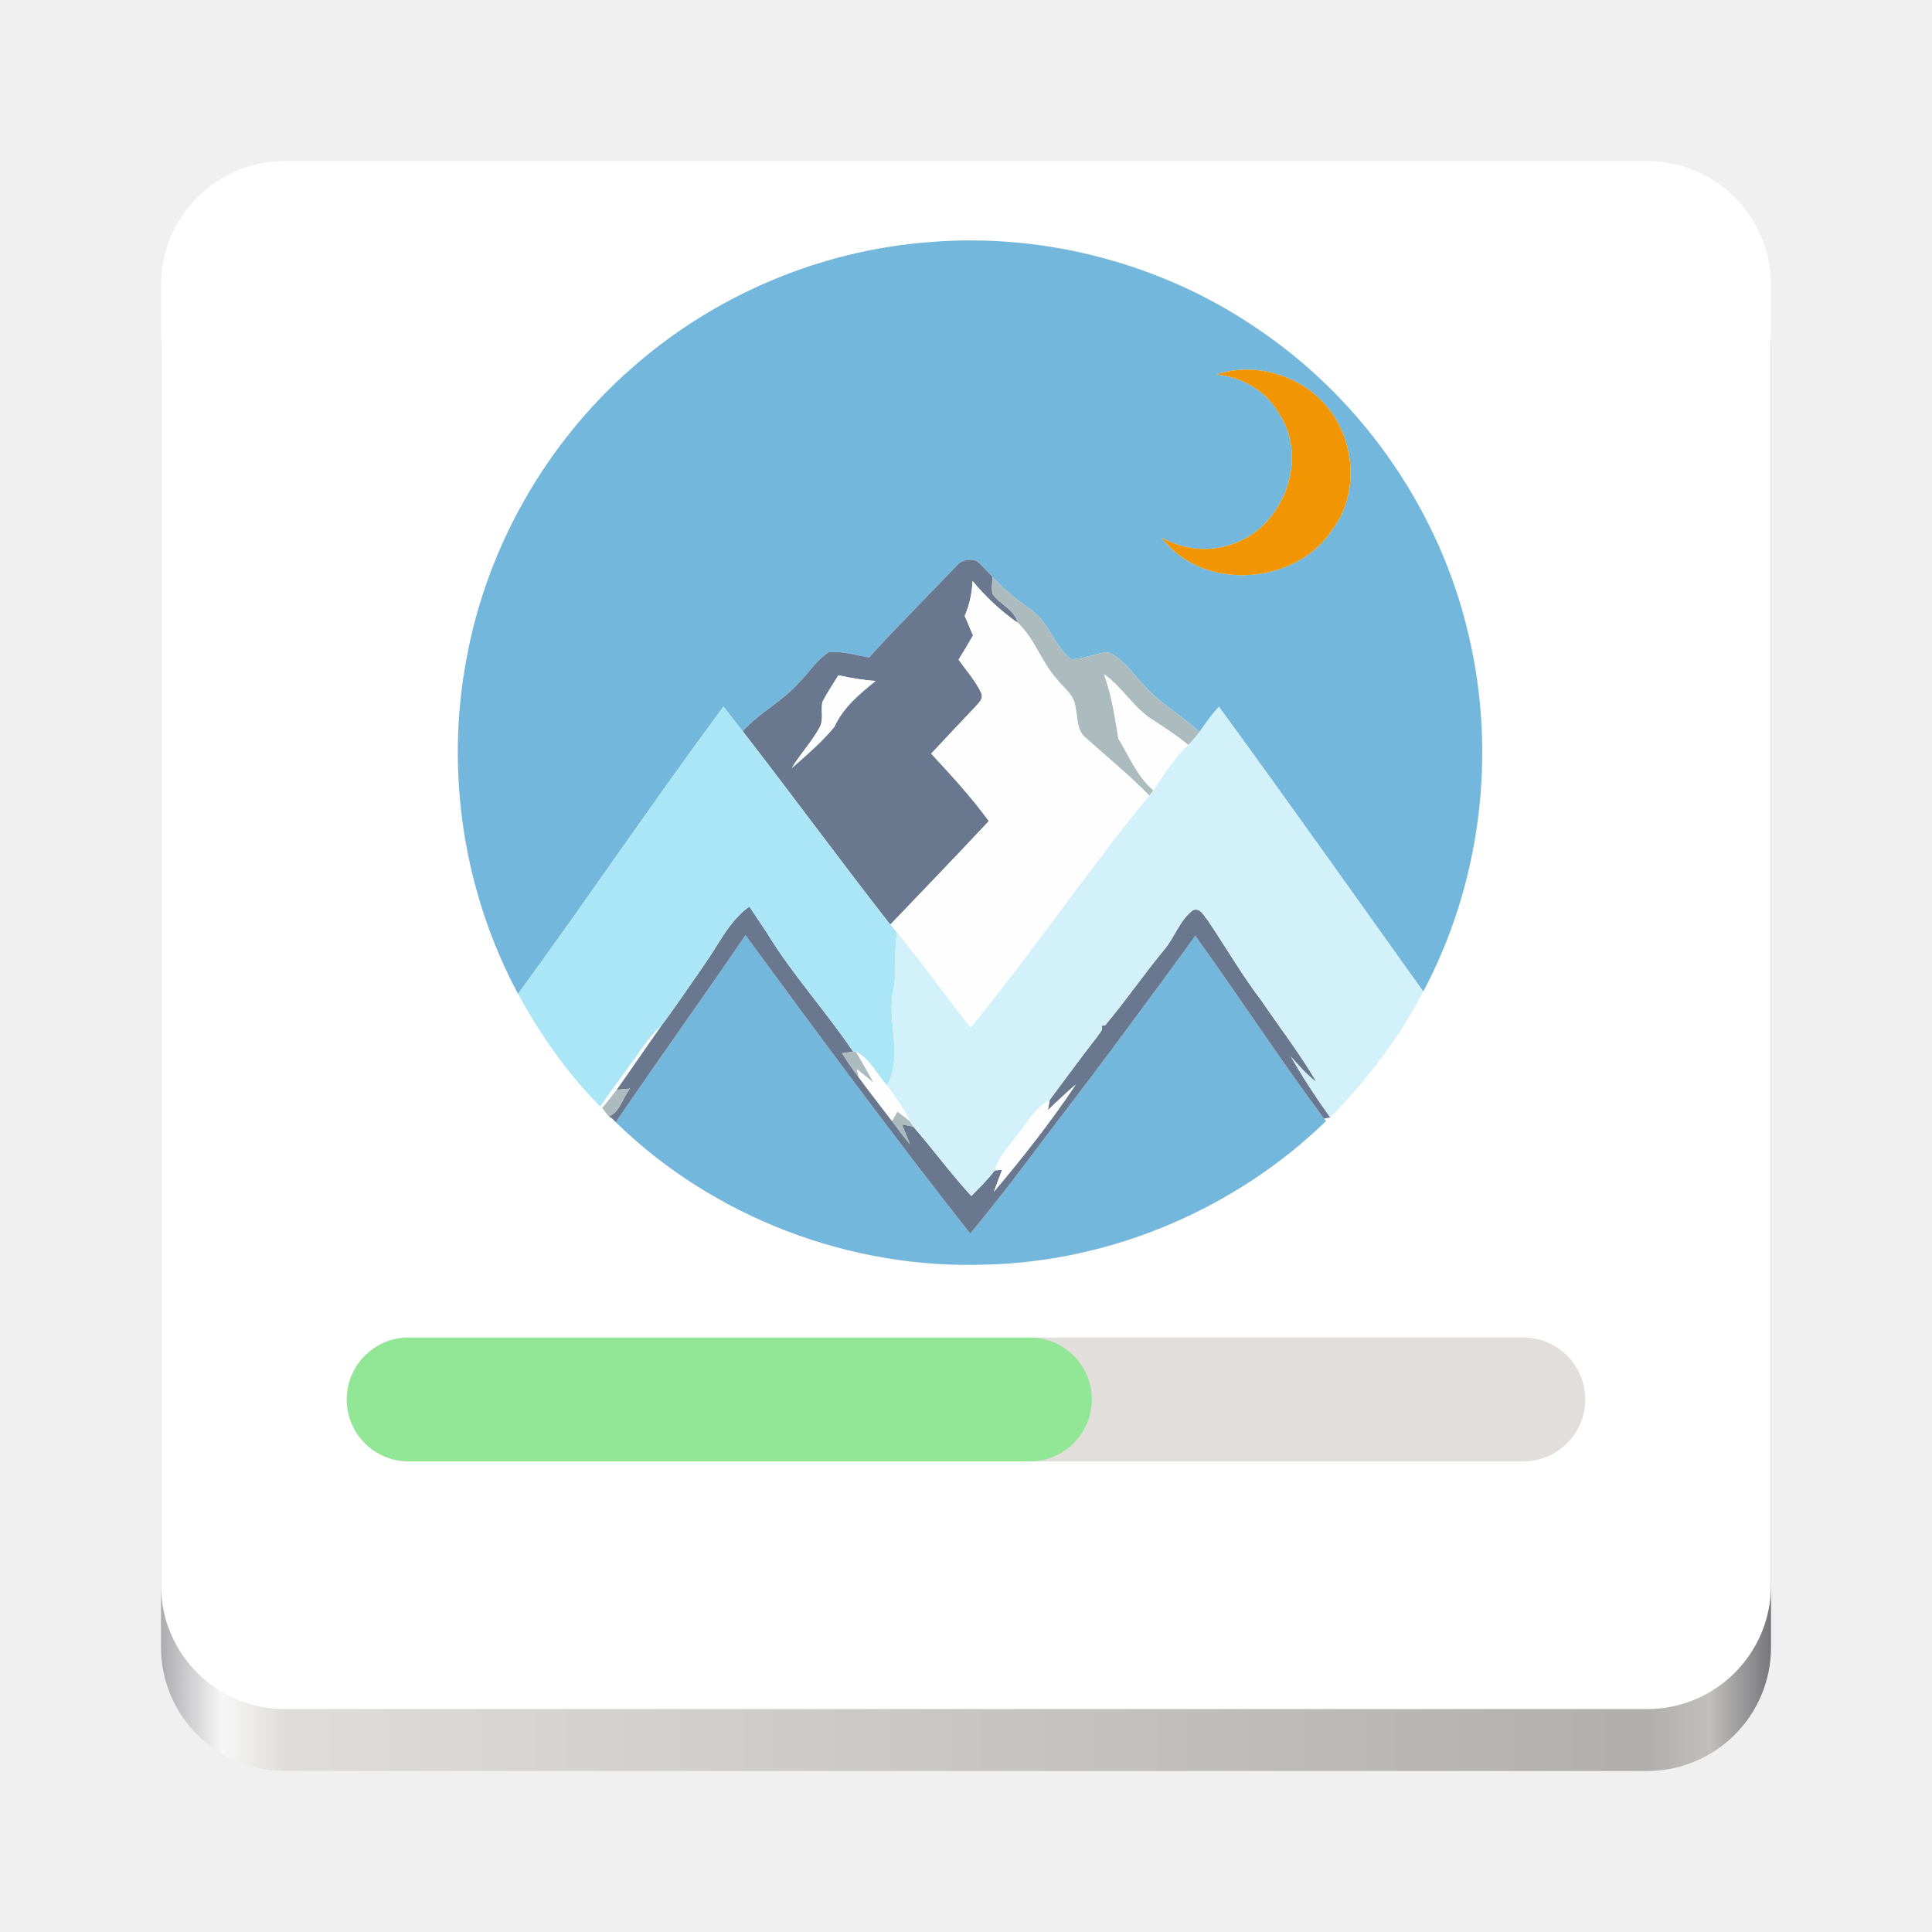
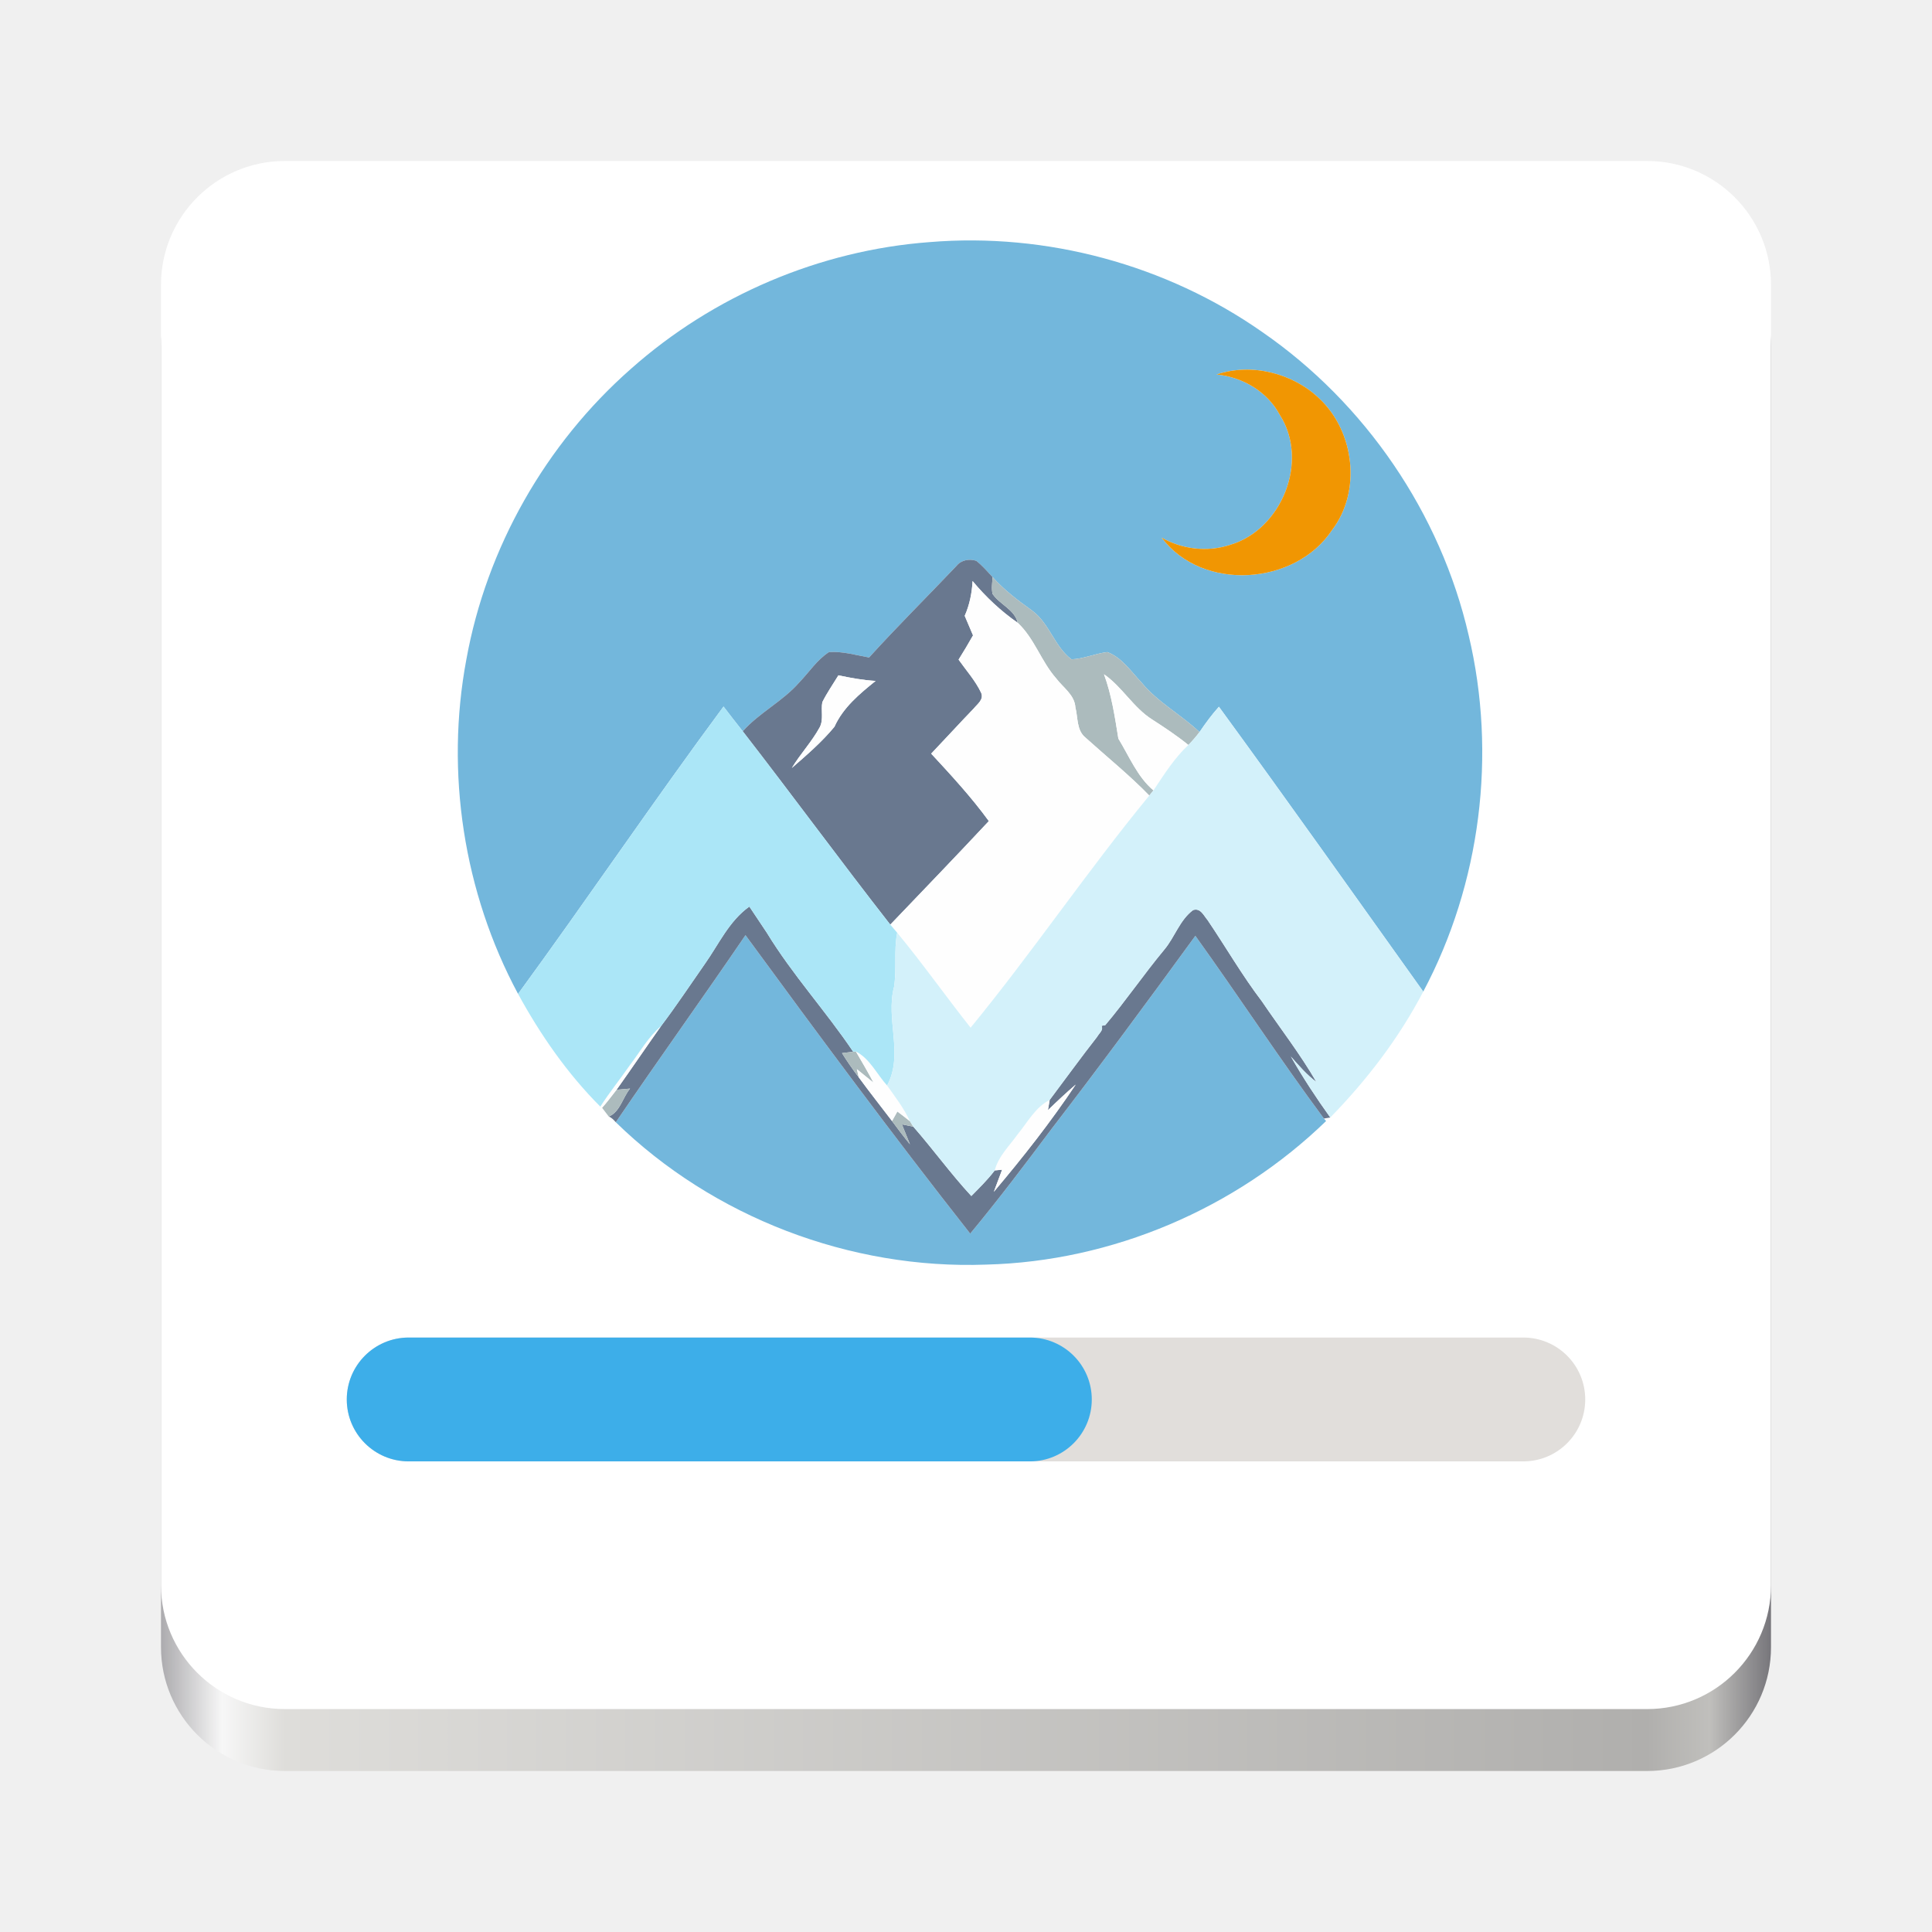
<svg xmlns="http://www.w3.org/2000/svg" xmlns:xlink="http://www.w3.org/1999/xlink" width="48" height="48" version="1.0" id="svg38" xml:space="preserve">
  <defs id="defs16">
+     <style id="current-color-scheme" type="text/css">
+    .ColorScheme-Text {
+     color:#232629;
+    }
+    .ColorScheme-Background {
+     color:#eff0f1;
+    }
+    .ColorScheme-Highlight {
+     color:#3daee9;
+    }
+   </style>
    <linearGradient xlink:href="#a" id="b" gradientUnits="userSpaceOnUse" gradientTransform="matrix(0.23214,0,0,0.32895,-8.567,435.827)" x1="88.596" y1="-449.394" x2="536.596" y2="-449.394" />
    <linearGradient id="a">
      <stop offset="0" stop-color="#acabae" id="stop3" />
      <stop offset=".038" stop-color="#f7f7f7" id="stop5" />
      <stop offset=".077" stop-color="#deddda" id="stop7" />
      <stop offset=".923" stop-color="#b0afad" id="stop9" />
      <stop offset=".962" stop-color="#c0bfbc" id="stop11" />
      <stop offset="1" stop-color="#77767b" id="stop13" />
    </linearGradient>
    <linearGradient xlink:href="#a" id="linearGradient911" gradientUnits="userSpaceOnUse" gradientTransform="matrix(0.23214,0,0,0.32895,-8.567,435.827)" x1="88.596" y1="-449.394" x2="536.596" y2="-449.394" />
  </defs>
  <g transform="matrix(0.3846154,0,0,0.3846154,-0.6153843,-66.76923)" id="g36-2" style="display:inline;stroke-width:2.6">
    <rect ry="8" rx="8" y="188" x="12" height="100" width="104" style="fill:url(#linearGradient911);stroke-width:6.76;marker:none" fill="url(#b)" id="rect18-7" />
    <rect style="stroke-width:6.76;marker:none" width="104" height="100" x="12" y="184" rx="8" ry="8" fill="#ffffff" id="rect20-0" />
    <g transform="translate(-104,-365.5)" color="#000000" id="g26-9" style="stroke-width:6.76">
      <rect ry="4" rx="4" y="625.5" x="128" height="8" width="80" style="stroke-width:17.576;marker:none" overflow="visible" fill="#e1dedb" id="rect22-3" />
-       <rect ry="4" rx="4" y="625.5" x="128" height="8" width="48.125" style="fill:#92e796;fill-opacity:1;stroke-width:17.576;marker:none" overflow="visible" fill="#3584e4" id="rect24-6" />
+       <rect ry="4" rx="4" y="625.5" x="128" height="8" width="48.125" style="stroke-width:17.576;marker:none" overflow="visible" fill="currentColor" class="ColorScheme-Highlight" id="rect24-6" />
    </g>
  </g>
  <g id="g1" transform="matrix(0.1002156,0,0,0.1002156,11.27275,5.872656)">
    <g id="#73b7dcff">
      <path fill="#73b7dc" opacity="1" d="M 43.91,32.86 C 64.32,14.71 90.74,3.44 117.99,1.42 c 28.96,-2.4 58.65,5.61 82.45,22.29 25.54,17.63 44.21,44.94 51.18,75.2 7.01,29.52 2.98,61.52 -11.26,88.32 -16.83,-23.57 -33.57,-47.22 -50.66,-70.62 -1.77,1.96 -3.33,4.1 -4.81,6.28 -4.62,-4.37 -10.39,-7.4 -14.45,-12.37 -2.56,-2.69 -4.79,-6.1 -8.39,-7.46 -3.02,0.36 -5.85,1.68 -8.9,1.8 -4.2,-3.14 -5.46,-8.9 -9.7,-12.04 -3.51,-2.52 -6.99,-5.13 -9.87,-8.37 -1.31,-1.38 -2.54,-2.86 -4.05,-4.02 -1.69,-0.55 -3.69,-0.21 -4.85,1.22 -7.21,7.61 -14.67,14.98 -21.71,22.75 -3.28,-0.58 -6.58,-1.58 -9.94,-1.34 -2.98,1.92 -4.93,5 -7.36,7.51 -4.1,4.7 -9.87,7.47 -14.02,12.12 -1.61,-2.03 -3.19,-4.08 -4.76,-6.13 C 49.52,140.02 33.17,164.23 15.95,187.8 2.45,162.67 -2.12,132.91 3.13,104.89 8.13,77.21 22.8,51.43 43.91,32.86 m 145.21,1.38 c 6.45,0.64 12.58,4.22 15.67,10.02 7.34,11.4 0.51,28.47 -12.36,32.23 -5.62,1.84 -11.82,1.09 -16.94,-1.8 10.11,13.46 33.14,11.91 42.27,-1.9 7.31,-9.59 5.56,-24.33 -3.09,-32.52 -6.57,-6.35 -16.84,-8.98 -25.55,-6.03 z" id="path1" />
      <path fill="#73b7dc" opacity="1" d="m 40.18,219.62 c 10.57,-15.56 21.56,-30.83 32.15,-46.38 18.24,24.91 36.62,49.73 55.71,73.99 7.02,-8.46 13.65,-17.25 20.24,-26.05 12.11,-15.74 23.89,-31.73 35.58,-47.78 10.77,15 20.88,30.48 31.87,45.3 l 0.54,0.62 c -22.42,21.73 -53.02,34.8 -84.26,35.59 -33.7,1.25 -67.69,-11.73 -91.83,-35.29 z" id="path2" />
    </g>
    <g id="#f19602ff">
      <path fill="#f19602" opacity="1" d="m 189.12,34.24 c 8.71,-2.95 18.98,-0.32 25.55,6.03 8.65,8.19 10.4,22.93 3.09,32.52 -9.13,13.81 -32.16,15.36 -42.27,1.9 5.12,2.89 11.32,3.64 16.94,1.8 12.87,-3.76 19.7,-20.83 12.36,-32.23 -3.09,-5.8 -9.22,-9.38 -15.67,-10.02 z" id="path3" />
    </g>
    <g id="#69788fff">
      <path fill="#69788f" opacity="1" d="m 124.68,81.65 c 1.16,-1.43 3.16,-1.77 4.85,-1.22 1.51,1.16 2.74,2.64 4.05,4.02 -0.05,1.39 -0.32,2.82 0.01,4.2 1.79,2.64 5.47,3.84 6.24,7.16 -4.19,-2.92 -7.94,-6.43 -11.2,-10.36 -0.16,2.97 -0.74,5.9 -1.95,8.62 0.67,1.62 1.37,3.23 2.06,4.85 -1.14,2.03 -2.34,4.03 -3.58,6.01 1.91,2.71 4.18,5.22 5.6,8.24 0.7,1.66 -0.93,2.75 -1.84,3.87 -3.56,3.69 -7.02,7.49 -10.55,11.2 4.98,5.38 9.97,10.78 14.29,16.72 -8.06,8.63 -16.26,17.13 -24.43,25.67 -12.38,-15.84 -24.26,-32.06 -36.58,-47.94 4.15,-4.65 9.92,-7.42 14.02,-12.12 2.43,-2.51 4.38,-5.59 7.36,-7.51 3.36,-0.24 6.66,0.76 9.94,1.34 7.04,-7.77 14.5,-15.14 21.71,-22.75 m -29.31,27.17 c -1.35,2.21 -2.84,4.34 -3.99,6.66 -0.39,2.04 0.36,4.27 -0.64,6.21 -1.96,3.6 -4.81,6.6 -6.92,10.1 3.69,-3.2 7.45,-6.45 10.56,-10.21 2.16,-4.79 6.22,-8.15 10.21,-11.37 -3.11,-0.18 -6.18,-0.74 -9.22,-1.39 z" id="path4" />
      <path fill="#69788f" opacity="1" d="m 62.23,180.41 c 3.48,-4.91 6.02,-10.67 11.06,-14.26 1.46,2.17 2.91,4.34 4.35,6.52 6.33,10.39 14.61,19.39 21.39,29.47 -0.69,0.09 -2.07,0.26 -2.77,0.34 1.29,2.07 2.68,4.08 4.16,6.01 2.67,3.67 5.5,7.22 8.24,10.83 1.44,1.96 2.91,3.89 4.45,5.77 -0.64,-1.66 -1.37,-3.29 -1.99,-4.95 0.7,0.14 2.1,0.42 2.81,0.57 4.92,5.62 9.31,11.71 14.39,17.2 2.01,-2.05 4.07,-4.05 5.8,-6.35 0.46,-0.04 1.37,-0.13 1.83,-0.17 -0.51,1.37 -1.53,4.1 -2.05,5.47 7.2,-8.52 14.11,-17.3 20.3,-26.58 -2.37,2.03 -4.65,4.17 -6.89,6.35 0.11,-0.64 0.32,-1.91 0.43,-2.54 3.93,-5.23 7.75,-10.52 11.78,-15.66 0.45,-0.85 1.62,-1.62 1.08,-2.71 0.23,-0.04 0.7,-0.14 0.93,-0.18 5.09,-6.05 9.57,-12.62 14.63,-18.71 2.61,-3.11 3.81,-7.32 7.14,-9.81 1.84,-0.61 2.62,1.36 3.6,2.5 4.52,6.68 8.55,13.69 13.45,20.12 4.52,6.66 9.48,13.03 13.52,20 -2.42,-1.8 -4.36,-4.09 -6.34,-6.32 2.97,5.21 6.28,10.24 9.78,15.12 -0.39,0.06 -1.19,0.19 -1.58,0.26 -10.99,-14.82 -21.1,-30.3 -31.87,-45.3 -11.69,16.05 -23.47,32.04 -35.58,47.78 -6.59,8.8 -13.22,17.59 -20.24,26.05 -19.09,-24.26 -37.47,-49.08 -55.71,-73.99 -10.59,15.55 -21.58,30.82 -32.15,46.38 -0.5,-0.57 -1.02,-1.14 -1.74,-1.41 2.8,-1.15 3.47,-4.78 5.27,-6.93 -0.83,0.07 -2.5,0.21 -3.34,0.28 3.73,-5.24 7.33,-10.57 11.05,-15.81 3.77,-4.99 7.23,-10.22 10.81,-15.34 z" id="path5" />
    </g>
    <g id="#acbbbdff">
      <path fill="#acbbbd" opacity="1" d="m 133.59,88.65 c -0.33,-1.38 -0.06,-2.81 -0.01,-4.2 2.88,3.24 6.36,5.85 9.87,8.37 4.24,3.14 5.5,8.9 9.7,12.04 3.05,-0.12 5.88,-1.44 8.9,-1.8 3.6,1.36 5.83,4.77 8.39,7.46 4.06,4.97 9.83,8 14.45,12.37 -0.85,1.12 -1.78,2.19 -2.76,3.2 -2.84,-2.3 -5.88,-4.32 -8.94,-6.29 -4.71,-2.96 -7.43,-8.09 -11.98,-11.24 1.9,5.15 2.69,10.56 3.56,15.94 2.67,4.37 4.72,9.49 8.7,12.85 -0.26,0.32 -0.77,0.96 -1.03,1.28 -4.96,-5.11 -10.52,-9.58 -15.79,-14.34 -2.27,-1.81 -1.87,-4.98 -2.53,-7.52 -0.2,-3.13 -3.06,-4.91 -4.79,-7.22 -3.71,-4.21 -5.36,-9.87 -9.5,-13.74 -0.77,-3.32 -4.45,-4.52 -6.24,-7.16 z" id="path6" />
      <path fill="#acbbbd" opacity="1" d="m 99.03,202.14 0.67,-0.06 c 1.5,2.56 3,5.11 4.38,7.74 -1.38,-1.12 -2.76,-2.26 -4.14,-3.36 l 0.48,2.03 c -1.48,-1.93 -2.87,-3.94 -4.16,-6.01 0.7,-0.08 2.08,-0.25 2.77,-0.34 z" id="path7" />
      <path fill="#acbbbd" opacity="1" d="m 36.78,216.03 c 1.28,-1.42 2.41,-2.97 3.59,-4.47 0.84,-0.07 2.51,-0.21 3.34,-0.28 -1.8,2.15 -2.47,5.78 -5.27,6.93 -0.42,-0.55 -1.25,-1.64 -1.66,-2.18 z" id="path8" />
      <path fill="#acbbbd" opacity="1" d="m 108.66,219.32 c 0.33,-0.59 0.99,-1.78 1.32,-2.37 1.04,0.79 2.09,1.58 3.12,2.41 0.2,0.33 0.62,1.01 0.83,1.35 -0.71,-0.15 -2.11,-0.43 -2.81,-0.57 0.62,1.66 1.35,3.29 1.99,4.95 -1.54,-1.88 -3.01,-3.81 -4.45,-5.77 z" id="path9" />
    </g>
    <g id="#fefefeff">
      <path fill="#fefefe" opacity="1" d="m 128.63,85.45 c 3.26,3.93 7.01,7.44 11.2,10.36 4.14,3.87 5.79,9.53 9.5,13.74 1.73,2.31 4.59,4.09 4.79,7.22 0.66,2.54 0.26,5.71 2.53,7.52 5.27,4.76 10.83,9.23 15.79,14.34 -15.37,18.7 -28.94,38.82 -44.3,57.55 -6.16,-7.78 -11.88,-15.9 -18.2,-23.54 -0.57,-0.67 -1.14,-1.34 -1.71,-2.01 8.17,-8.54 16.37,-17.04 24.43,-25.67 -4.32,-5.94 -9.31,-11.34 -14.29,-16.72 3.53,-3.71 6.99,-7.51 10.55,-11.2 0.91,-1.12 2.54,-2.21 1.84,-3.87 -1.42,-3.02 -3.69,-5.53 -5.6,-8.24 1.24,-1.98 2.44,-3.98 3.58,-6.01 -0.69,-1.62 -1.39,-3.23 -2.06,-4.85 1.21,-2.72 1.79,-5.65 1.95,-8.62 z" id="path10" />
      <path fill="#fefefe" opacity="1" d="m 95.37,108.82 c 3.04,0.65 6.11,1.21 9.22,1.39 -3.99,3.22 -8.05,6.58 -10.21,11.37 -3.11,3.76 -6.87,7.01 -10.56,10.21 2.11,-3.5 4.96,-6.5 6.92,-10.1 1,-1.94 0.25,-4.17 0.64,-6.21 1.15,-2.32 2.64,-4.45 3.99,-6.66 z" id="path11" />
      <path fill="#fefefe" opacity="1" d="m 161.21,108.56 c 4.55,3.15 7.27,8.28 11.98,11.24 3.06,1.97 6.1,3.99 8.94,6.29 -3.49,3.26 -6.02,7.32 -8.66,11.26 -3.98,-3.36 -6.03,-8.48 -8.7,-12.85 -0.87,-5.38 -1.66,-10.79 -3.56,-15.94 z" id="path12" />
      <path fill="#fefefe" opacity="1" d="m 43.63,205.52 c 2.53,-3.32 4.58,-7.04 7.79,-9.77 -3.72,5.24 -7.32,10.57 -11.05,15.81 -1.18,1.5 -2.31,3.05 -3.59,4.47 l -0.8,0.28 0.36,-0.57 c 2.27,-3.52 4.9,-6.79 7.29,-10.22 z" id="path13" />
      <path fill="#fefefe" opacity="1" d="m 99.7,202.08 c 3.46,1.75 5.19,5.64 7.74,8.43 2.03,2.85 4.18,5.65 5.66,8.85 -1.03,-0.83 -2.08,-1.62 -3.12,-2.41 -0.33,0.59 -0.99,1.78 -1.32,2.37 -2.74,-3.61 -5.57,-7.16 -8.24,-10.83 l -0.48,-2.03 c 1.38,1.1 2.76,2.24 4.14,3.36 -1.38,-2.63 -2.88,-5.18 -4.38,-7.74 z" id="path14" />
      <path fill="#fefefe" opacity="1" d="m 147.31,216.63 c 2.24,-2.18 4.52,-4.32 6.89,-6.35 -6.19,9.28 -13.1,18.06 -20.3,26.58 0.52,-1.37 1.54,-4.1 2.05,-5.47 -0.46,0.04 -1.37,0.13 -1.83,0.17 0.92,-3.53 3.64,-6.08 5.69,-8.96 2.47,-2.99 4.35,-6.68 7.93,-8.51 -0.11,0.63 -0.32,1.9 -0.43,2.54 z" id="path15" />
    </g>
    <g id="#abe6f7ff">
      <path fill="#abe6f7" opacity="1" d="m 15.95,187.8 c 17.22,-23.57 33.57,-47.78 50.94,-71.24 1.57,2.05 3.15,4.1 4.76,6.13 12.32,15.88 24.2,32.1 36.58,47.94 0.57,0.67 1.14,1.34 1.71,2.01 -0.87,4.44 -0.08,8.98 -0.78,13.42 -2.15,8.09 2.44,16.7 -1.72,24.45 -2.55,-2.79 -4.28,-6.68 -7.74,-8.43 l -0.67,0.06 c -6.78,-10.08 -15.06,-19.08 -21.39,-29.47 -1.44,-2.18 -2.89,-4.35 -4.35,-6.52 -5.04,3.59 -7.58,9.35 -11.06,14.26 -3.58,5.12 -7.04,10.35 -10.81,15.34 -3.21,2.73 -5.26,6.45 -7.79,9.77 -2.39,3.43 -5.02,6.7 -7.29,10.22 -8.18,-8.19 -14.85,-17.8 -20.39,-27.94 z" id="path16" />
    </g>
    <g id="#d3f1faff">
      <path fill="#d3f1fa" opacity="1" d="m 184.89,122.89 c 1.48,-2.18 3.04,-4.32 4.81,-6.28 17.09,23.4 33.83,47.05 50.66,70.62 -6.02,11.52 -13.98,21.93 -23.05,31.21 -3.5,-4.88 -6.81,-9.91 -9.78,-15.12 1.98,2.23 3.92,4.52 6.34,6.32 -4.04,-6.97 -9,-13.34 -13.52,-20 -4.9,-6.43 -8.93,-13.44 -13.45,-20.12 -0.98,-1.14 -1.76,-3.11 -3.6,-2.5 -3.33,2.49 -4.53,6.7 -7.14,9.81 -5.06,6.09 -9.54,12.66 -14.63,18.71 -0.23,0.04 -0.7,0.14 -0.93,0.18 0.54,1.09 -0.63,1.86 -1.08,2.71 -4.03,5.14 -7.85,10.43 -11.78,15.66 -3.58,1.83 -5.46,5.52 -7.93,8.51 -2.05,2.88 -4.77,5.43 -5.69,8.96 -1.73,2.3 -3.79,4.3 -5.8,6.35 -5.08,-5.49 -9.47,-11.58 -14.39,-17.2 -0.21,-0.34 -0.63,-1.02 -0.83,-1.35 -1.48,-3.2 -3.63,-6 -5.66,-8.85 4.16,-7.75 -0.43,-16.36 1.72,-24.45 0.7,-4.44 -0.09,-8.98 0.78,-13.42 6.32,7.64 12.04,15.76 18.2,23.54 15.36,-18.73 28.93,-38.85 44.3,-57.55 0.26,-0.32 0.77,-0.96 1.03,-1.28 2.64,-3.94 5.17,-8 8.66,-11.26 0.98,-1.01 1.91,-2.08 2.76,-3.2 z" id="path17" />
    </g>
  </g>
</svg>
